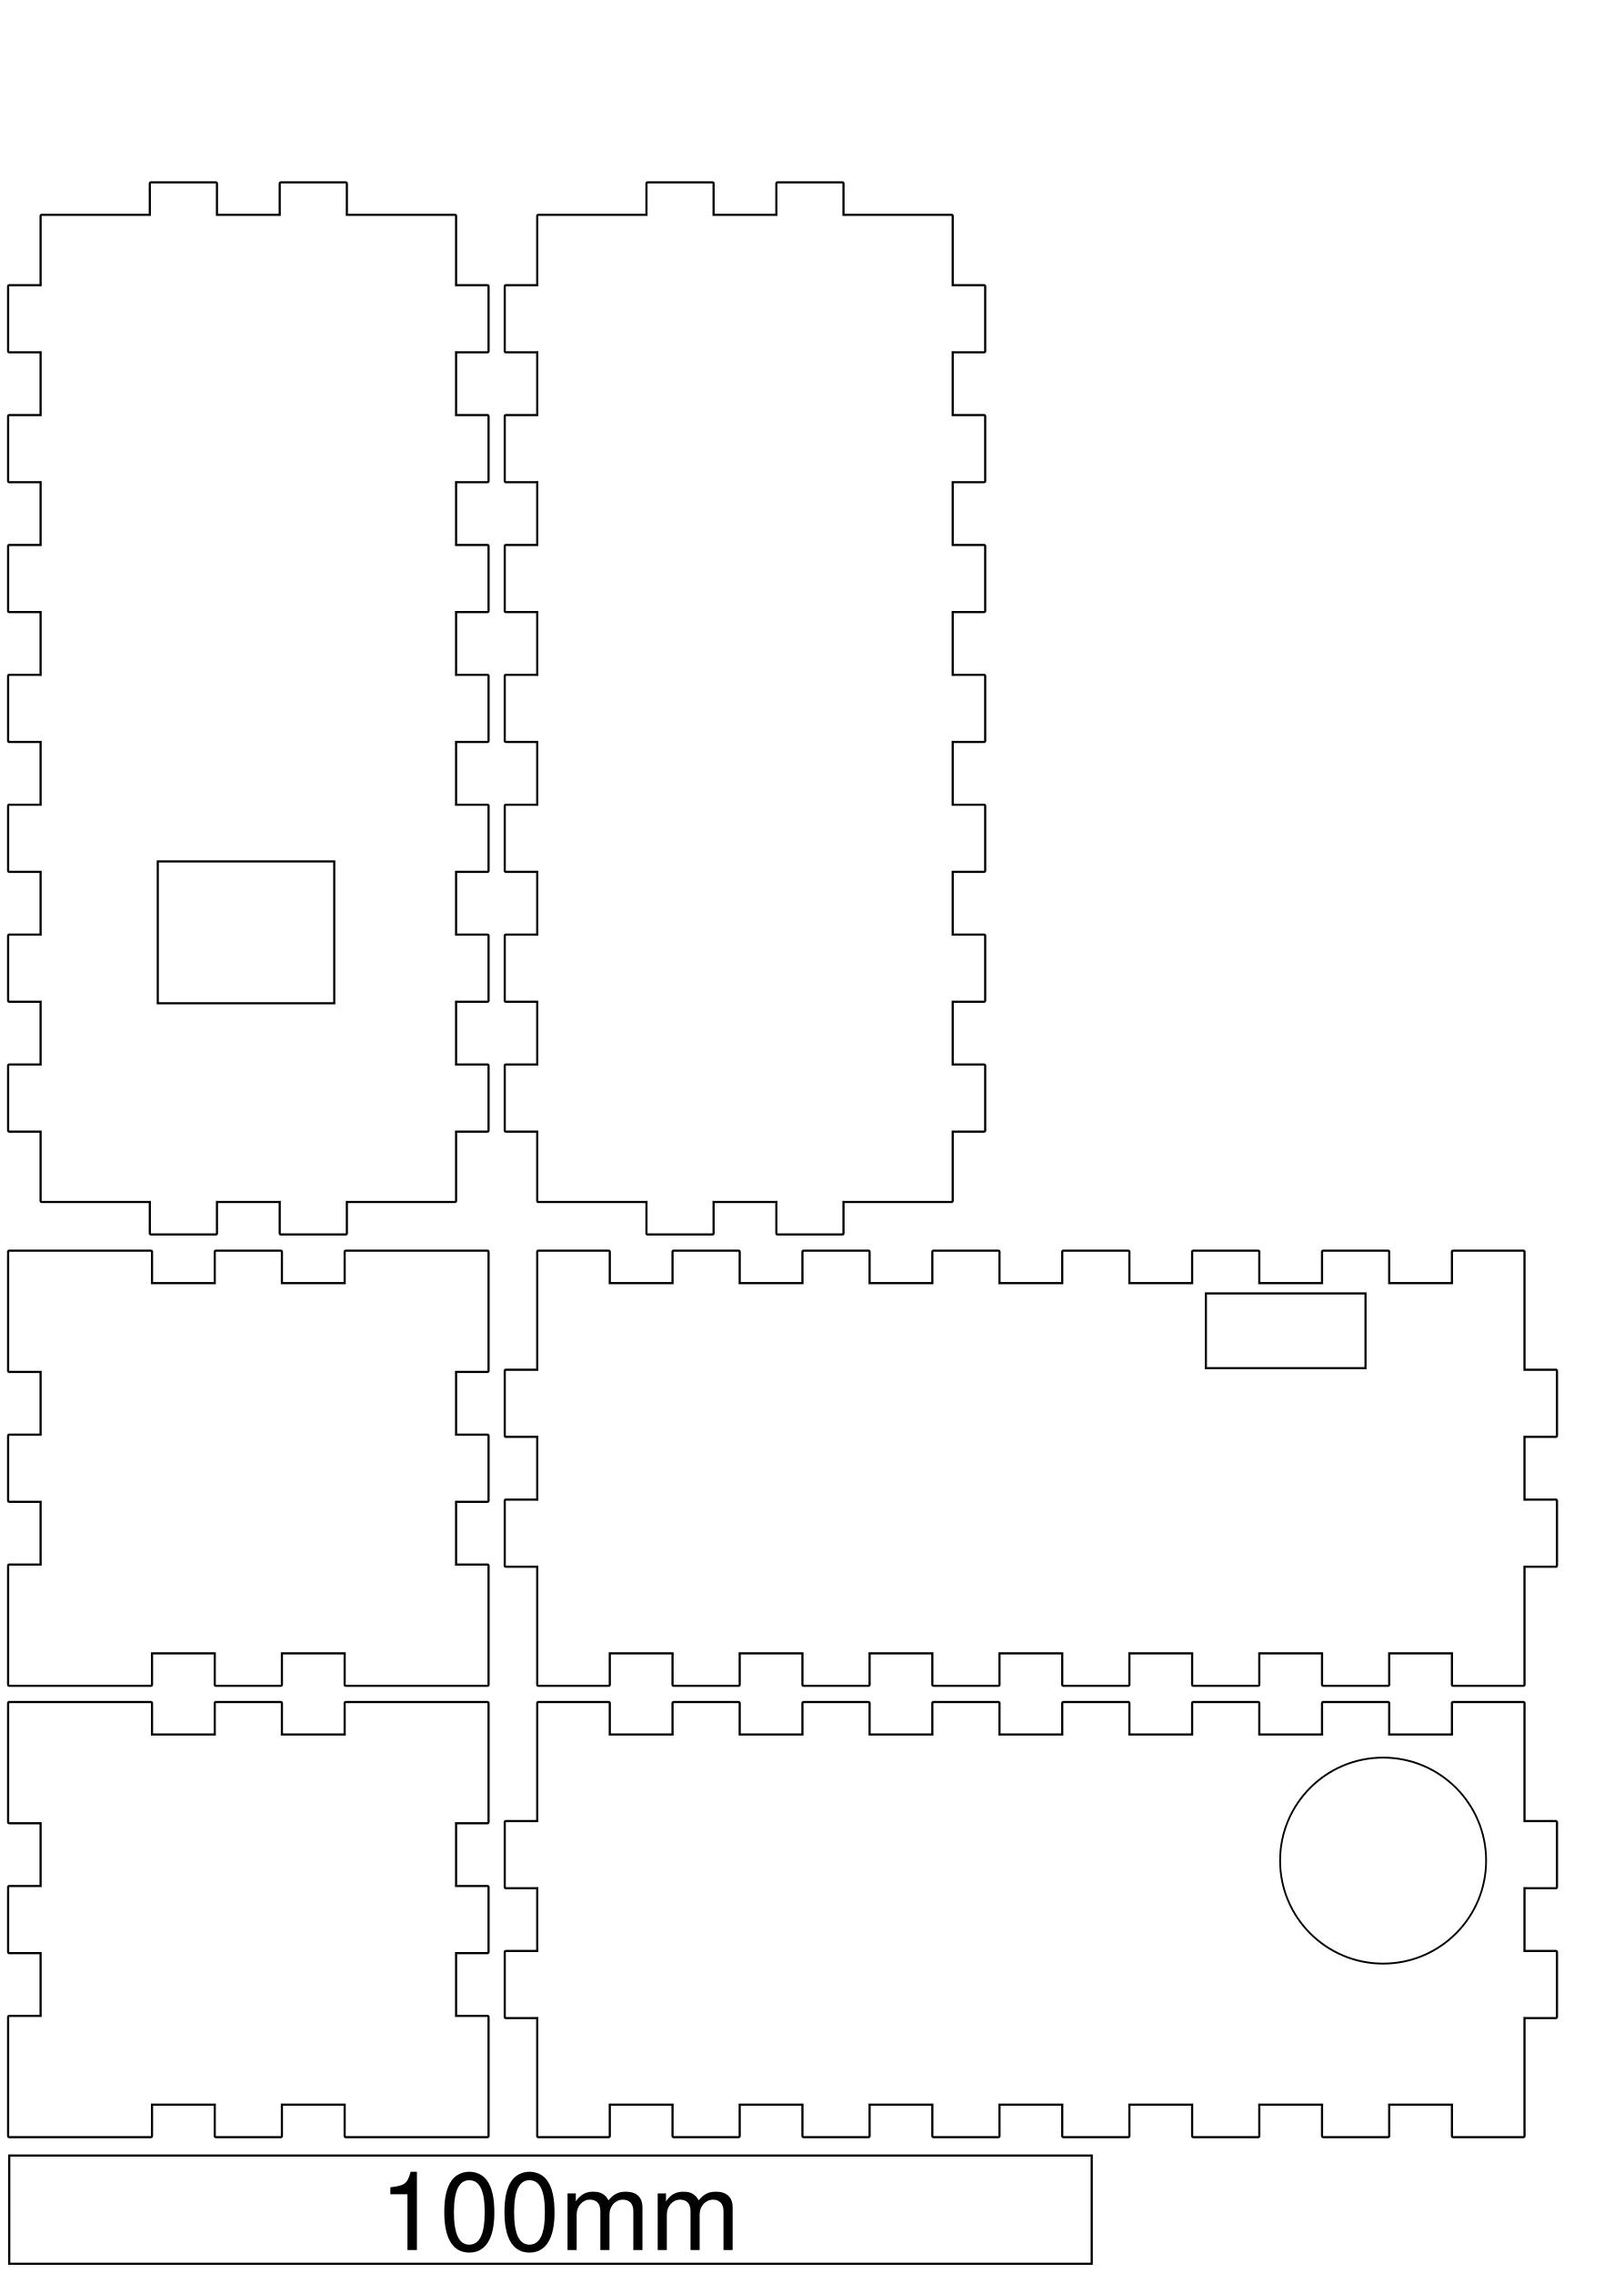
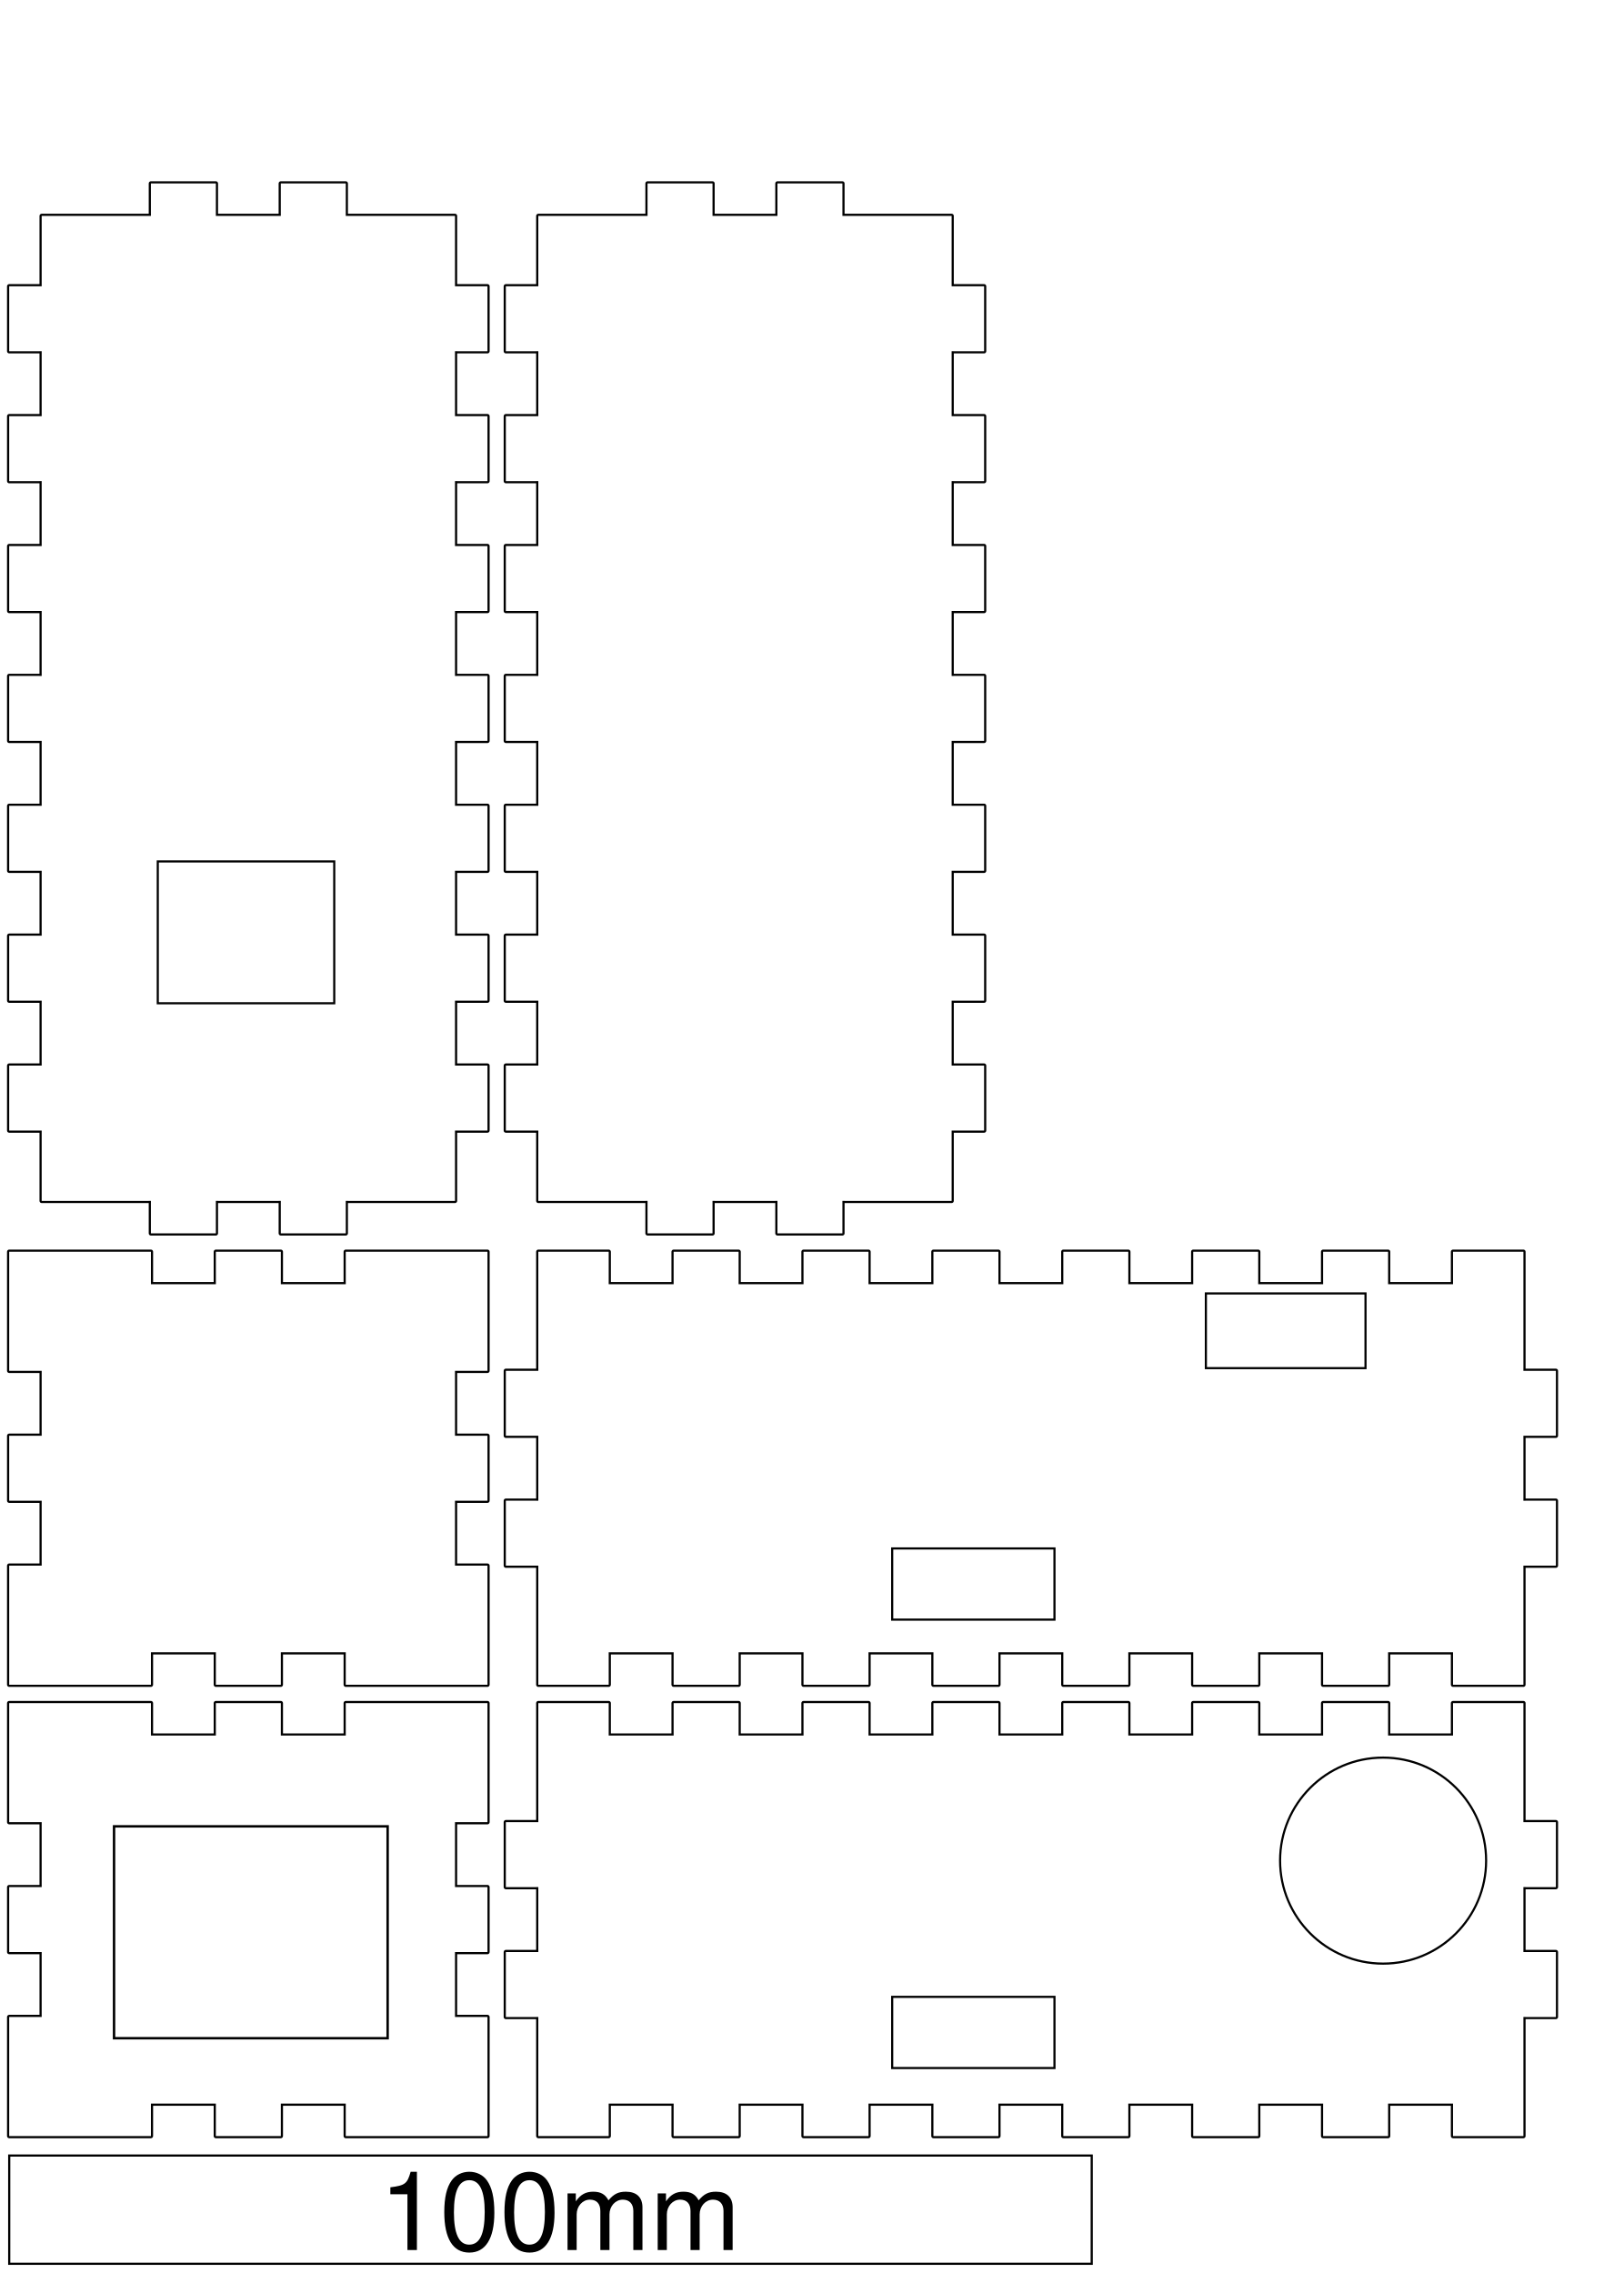
<svg xmlns="http://www.w3.org/2000/svg" xmlns:xlink="http://www.w3.org/1999/xlink" width="150mm" height="210mm" viewBox="0 9790 150 210" version="1.1" id="svg3090">
  <defs id="defs3092">
    <g id="g3094">
      <symbol overflow="visible" id="glyph0-0">
        <path style="stroke:none;" d="" id="path3097" />
      </symbol>
      <symbol overflow="visible" id="glyph0-1">
        <path style="stroke:none;" d="M 2.594 -5.156 L 2.594 0 L 3.469 0 L 3.469 -7.234 L 2.891 -7.234 C 2.578 -6.125 2.375 -5.969 1.016 -5.797 L 1.016 -5.156 Z M 2.594 -5.156 " id="path3100" />
      </symbol>
      <symbol overflow="visible" id="glyph0-2">
        <path style="stroke:none;" d="M 2.75 -7.234 C 2.094 -7.234 1.484 -6.938 1.125 -6.438 C 0.656 -5.797 0.438 -4.844 0.438 -3.5 C 0.438 -1.062 1.234 0.234 2.75 0.234 C 4.25 0.234 5.062 -1.062 5.062 -3.438 C 5.062 -4.844 4.844 -5.781 4.375 -6.438 C 4.016 -6.938 3.422 -7.234 2.75 -7.234 Z M 2.75 -6.453 C 3.703 -6.453 4.172 -5.484 4.172 -3.516 C 4.172 -1.453 3.703 -0.5 2.734 -0.5 C 1.797 -0.5 1.328 -1.5 1.328 -3.484 C 1.328 -5.484 1.797 -6.453 2.75 -6.453 Z M 2.75 -6.453 " id="path3103" />
      </symbol>
      <symbol overflow="visible" id="glyph0-3">
        <path style="stroke:none;" d="M 0.703 -5.234 L 0.703 0 L 1.547 0 L 1.547 -3.297 C 1.547 -4.047 2.094 -4.656 2.766 -4.656 C 3.391 -4.656 3.734 -4.281 3.734 -3.609 L 3.734 0 L 4.578 0 L 4.578 -3.297 C 4.578 -4.047 5.125 -4.656 5.812 -4.656 C 6.422 -4.656 6.781 -4.266 6.781 -3.609 L 6.781 0 L 7.625 0 L 7.625 -3.938 C 7.625 -4.875 7.078 -5.391 6.094 -5.391 C 5.406 -5.391 4.984 -5.188 4.484 -4.594 C 4.188 -5.156 3.766 -5.391 3.078 -5.391 C 2.375 -5.391 1.906 -5.125 1.469 -4.5 L 1.469 -5.234 Z M 0.703 -5.234 " id="path3106" />
      </symbol>
    </g>
  </defs>
  <g id="surface6104">
    <path style="fill:none;stroke-width:0.2;stroke-linecap:butt;stroke-linejoin:miter;stroke:rgb(0%,0%,0%);stroke-opacity:1;stroke-miterlimit:10;" d="M -34.193 -1.268 L 65.807 -1.268 L 65.807 8.732 L -34.193 8.732 Z M 0.002 0.001 " transform="matrix(1,0,0,-1,35.045,9997.88)" id="path3109" />
    <path style="fill:none;stroke-width:0.2;stroke-linecap:butt;stroke-linejoin:miter;stroke:rgb(100%,100%,100%);stroke-opacity:1;stroke-miterlimit:10;" d="M 0.002 0.001 L 31.611 0.001 L 31.611 7.462 L 0.002 7.462 Z M 0.002 0.001 " transform="matrix(1,0,0,-1,35.045,9997.88)" id="path3111" />
    <g style="fill:rgb(0%,0%,0%);fill-opacity:1;" id="g3113">
      <use xlink:href="#glyph0-1" x="35.045" y="9997.88" id="use3115" />
      <use xlink:href="#glyph0-2" x="40.605" y="9997.88" id="use3117" />
      <use xlink:href="#glyph0-2" x="46.165" y="9997.88" id="use3119" />
      <use xlink:href="#glyph0-3" x="51.725" y="9997.88" id="use3121" />
      <use xlink:href="#glyph0-3" x="60.055" y="9997.88" id="use3123" />
    </g>
    <path style="fill:none;stroke-width:0.2;stroke-linecap:butt;stroke-linejoin:miter;stroke:rgb(0%,0%,0%);stroke-opacity:1;stroke-miterlimit:10;" d="M 0 0 L 10.09 0 M 10.09 0 C 10.145 0 10.191 0.043 10.191 0.102 M 10.191 0.102 L 10.191 3.102 C 10.191 3.047 10.148 3 10.09 3 M 10.09 3 L 16.09 3 C 16.035 3 15.988 3.043 15.988 3.102 M 15.988 3.102 L 15.988 0.102 C 15.988 0.047 16.031 0 16.09 0 M 16.09 0 L 22.09 0 M 22.09 0 C 22.145 0 22.191 0.043 22.191 0.102 M 22.191 0.102 L 22.191 3.102 C 22.191 3.047 22.148 3 22.09 3 M 22.09 3 L 28.09 3 C 28.035 3 27.988 3.043 27.988 3.102 M 27.988 3.102 L 27.988 0.102 C 27.988 0.047 28.031 0 28.09 0 M 28.09 0 L 38.18 0 M 38.18 0 L 41.18 0 C 41.234 0 41.281 0.043 41.281 0.102 M 41.281 0.102 L 41.281 3.102 M 41.281 3.102 L 41.281 11.102 M 41.281 11.102 C 41.281 11.156 41.238 11.203 41.18 11.203 M 41.18 11.203 L 38.18 11.203 C 38.234 11.203 38.281 11.16 38.281 11.102 M 38.281 11.102 L 38.281 17.102 C 38.281 17.047 38.238 17 38.18 17 M 38.18 17 L 41.18 17 C 41.234 17 41.281 17.043 41.281 17.102 M 41.281 17.102 L 41.281 23.102 M 41.281 23.102 C 41.281 23.156 41.238 23.203 41.18 23.203 M 41.18 23.203 L 38.18 23.203 C 38.234 23.203 38.281 23.16 38.281 23.102 M 38.281 23.102 L 38.281 29.102 C 38.281 29.047 38.238 29 38.18 29 M 38.18 29 L 41.18 29 C 41.234 29 41.281 29.043 41.281 29.102 M 41.281 29.102 L 41.281 37.102 M 41.281 37.102 L 41.281 40.102 C 41.281 40.156 41.238 40.203 41.18 40.203 M 41.18 40.203 L 38.18 40.203 M 38.18 40.203 L 28.09 40.203 M 28.09 40.203 C 28.035 40.203 27.988 40.16 27.988 40.102 M 27.988 40.102 L 27.988 37.102 C 27.988 37.156 28.031 37.203 28.09 37.203 M 28.09 37.203 L 22.09 37.203 C 22.145 37.203 22.191 37.16 22.191 37.102 M 22.191 37.102 L 22.191 40.102 C 22.191 40.156 22.148 40.203 22.09 40.203 M 22.09 40.203 L 16.09 40.203 M 16.09 40.203 C 16.035 40.203 15.988 40.16 15.988 40.102 M 15.988 40.102 L 15.988 37.102 C 15.988 37.156 16.031 37.203 16.09 37.203 M 16.09 37.203 L 10.09 37.203 C 10.145 37.203 10.191 37.16 10.191 37.102 M 10.191 37.102 L 10.191 40.102 C 10.191 40.156 10.148 40.203 10.09 40.203 M 10.09 40.203 L -0 40.203 M -0 40.203 L -3 40.203 C -3.055 40.203 -3.102 40.16 -3.102 40.102 M -3.102 40.102 L -3.102 37.102 M -3.102 37.102 L -3.102 29.102 M -3.102 29.102 C -3.102 29.047 -3.059 29 -3 29 M -3 29 L -0 29 C -0.055 29 -0.102 29.043 -0.102 29.102 M -0.102 29.102 L -0.102 23.102 C -0.102 23.156 -0.059 23.203 -0 23.203 M -0 23.203 L -3 23.203 C -3.055 23.203 -3.102 23.16 -3.102 23.102 M -3.102 23.102 L -3.102 17.102 M -3.102 17.102 C -3.102 17.047 -3.059 17 -3 17 M -3 17 L -0 17 C -0.055 17 -0.102 17.043 -0.102 17.102 M -0.102 17.102 L -0.102 11.102 C -0.102 11.156 -0.059 11.203 -0 11.203 M -0 11.203 L -3 11.203 C -3.055 11.203 -3.102 11.16 -3.102 11.102 M -3.102 11.102 L -3.102 3.102 M -3.102 3.102 L -3.102 0.102 C -3.102 0.047 -3.059 0 -3 0 M -3 0 L 0 0 " transform="matrix(1,0.000000000000000245,0.000000000000000245,-1,3.851562,9987.449)" id="path3125" />
    <path style="fill:none;stroke-width:0.2;stroke-linecap:butt;stroke-linejoin:miter;stroke:rgb(0%,0%,0%);stroke-opacity:1;stroke-miterlimit:10;" d="M 0 0 L 6.5 0 M 6.5 0 C 6.555 0 6.602 0.043 6.602 0.102 M 6.602 0.102 L 6.602 3.102 C 6.602 3.047 6.559 3 6.5 3 M 6.5 3 L 12.5 3 C 12.445 3 12.398 3.043 12.398 3.102 M 12.398 3.102 L 12.398 0.102 C 12.398 0.047 12.441 0 12.5 0 M 12.5 0 L 18.5 0 M 18.5 0 C 18.555 0 18.602 0.043 18.602 0.102 M 18.602 0.102 L 18.602 3.102 C 18.602 3.047 18.559 3 18.5 3 M 18.5 3 L 24.5 3 C 24.445 3 24.398 3.043 24.398 3.102 M 24.398 3.102 L 24.398 0.102 C 24.398 0.047 24.441 0 24.5 0 M 24.5 0 L 30.5 0 M 30.5 0 C 30.555 0 30.602 0.043 30.602 0.102 M 30.602 0.102 L 30.602 3.102 C 30.602 3.047 30.559 3 30.5 3 M 30.5 3 L 36.5 3 C 36.445 3 36.398 3.043 36.398 3.102 M 36.398 3.102 L 36.398 0.102 C 36.398 0.047 36.441 0 36.5 0 M 36.5 0 L 42.5 0 M 42.5 0 C 42.555 0 42.602 0.043 42.602 0.102 M 42.602 0.102 L 42.602 3.102 C 42.602 3.047 42.559 3 42.5 3 M 42.5 3 L 48.5 3 C 48.445 3 48.398 3.043 48.398 3.102 M 48.398 3.102 L 48.398 0.102 C 48.398 0.047 48.441 0 48.5 0 M 48.5 0 L 54.5 0 M 54.5 0 C 54.555 0 54.602 0.043 54.602 0.102 M 54.602 0.102 L 54.602 3.102 C 54.602 3.047 54.559 3 54.5 3 M 54.5 3 L 60.5 3 C 60.445 3 60.398 3.043 60.398 3.102 M 60.398 3.102 L 60.398 0.102 C 60.398 0.047 60.441 0 60.5 0 M 60.5 0 L 66.5 0 M 66.5 0 C 66.555 0 66.602 0.043 66.602 0.102 M 66.602 0.102 L 66.602 3.102 C 66.602 3.047 66.559 3 66.5 3 M 66.5 3 L 72.5 3 C 72.445 3 72.398 3.043 72.398 3.102 M 72.398 3.102 L 72.398 0.102 C 72.398 0.047 72.441 0 72.5 0 M 72.5 0 L 78.5 0 M 78.5 0 C 78.555 0 78.602 0.043 78.602 0.102 M 78.602 0.102 L 78.602 3.102 C 78.602 3.047 78.559 3 78.5 3 M 78.5 3 L 84.5 3 C 84.445 3 84.398 3.043 84.398 3.102 M 84.398 3.102 L 84.398 0.102 C 84.398 0.047 84.441 0 84.5 0 M 84.5 0 L 91 0 M 91 0 C 91.055 0 91.102 0.043 91.102 0.102 M 91.102 0.102 L 91.102 3.102 M 91.102 3.102 L 91.102 11.102 M 91.102 11.102 C 91.102 11.047 91.059 11 91 11 M 91 11 L 94 11 C 94.055 11 94.102 11.043 94.102 11.102 M 94.102 11.102 L 94.102 17.102 C 94.102 17.156 94.059 17.203 94 17.203 M 94 17.203 L 91 17.203 C 91.055 17.203 91.102 17.16 91.102 17.102 M 91.102 17.102 L 91.102 23.102 M 91.102 23.102 C 91.102 23.047 91.059 23 91 23 M 91 23 L 94 23 C 94.055 23 94.102 23.043 94.102 23.102 M 94.102 23.102 L 94.102 29.102 C 94.102 29.156 94.059 29.203 94 29.203 M 94 29.203 L 91 29.203 C 91.055 29.203 91.102 29.16 91.102 29.102 M 91.102 29.102 L 91.102 37.102 M 91.102 37.102 L 91.102 40.102 C 91.102 40.156 91.059 40.203 91 40.203 M 91 40.203 L 91 40.203 M 91 40.203 L 84.5 40.203 M 84.5 40.203 C 84.445 40.203 84.398 40.16 84.398 40.102 M 84.398 40.102 L 84.398 37.102 C 84.398 37.156 84.441 37.203 84.5 37.203 M 84.5 37.203 L 78.5 37.203 C 78.555 37.203 78.602 37.16 78.602 37.102 M 78.602 37.102 L 78.602 40.102 C 78.602 40.156 78.559 40.203 78.5 40.203 M 78.5 40.203 L 72.5 40.203 M 72.5 40.203 C 72.445 40.203 72.398 40.16 72.398 40.102 M 72.398 40.102 L 72.398 37.102 C 72.398 37.156 72.441 37.203 72.5 37.203 M 72.5 37.203 L 66.5 37.203 C 66.555 37.203 66.602 37.16 66.602 37.102 M 66.602 37.102 L 66.602 40.102 C 66.602 40.156 66.559 40.203 66.5 40.203 M 66.5 40.203 L 60.5 40.203 M 60.5 40.203 C 60.445 40.203 60.398 40.16 60.398 40.102 M 60.398 40.102 L 60.398 37.102 C 60.398 37.156 60.441 37.203 60.5 37.203 M 60.5 37.203 L 54.5 37.203 C 54.555 37.203 54.602 37.16 54.602 37.102 M 54.602 37.102 L 54.602 40.102 C 54.602 40.156 54.559 40.203 54.5 40.203 M 54.5 40.203 L 48.5 40.203 M 48.5 40.203 C 48.445 40.203 48.398 40.16 48.398 40.102 M 48.398 40.102 L 48.398 37.102 C 48.398 37.156 48.441 37.203 48.5 37.203 M 48.5 37.203 L 42.5 37.203 C 42.555 37.203 42.602 37.16 42.602 37.102 M 42.602 37.102 L 42.602 40.102 C 42.602 40.156 42.559 40.203 42.5 40.203 M 42.5 40.203 L 36.5 40.203 M 36.5 40.203 C 36.445 40.203 36.398 40.16 36.398 40.102 M 36.398 40.102 L 36.398 37.102 C 36.398 37.156 36.441 37.203 36.5 37.203 M 36.5 37.203 L 30.5 37.203 C 30.555 37.203 30.602 37.16 30.602 37.102 M 30.602 37.102 L 30.602 40.102 C 30.602 40.156 30.559 40.203 30.5 40.203 M 30.5 40.203 L 24.5 40.203 M 24.5 40.203 C 24.445 40.203 24.398 40.16 24.398 40.102 M 24.398 40.102 L 24.398 37.102 C 24.398 37.156 24.441 37.203 24.5 37.203 M 24.5 37.203 L 18.5 37.203 C 18.555 37.203 18.602 37.16 18.602 37.102 M 18.602 37.102 L 18.602 40.102 C 18.602 40.156 18.559 40.203 18.5 40.203 M 18.5 40.203 L 12.5 40.203 M 12.5 40.203 C 12.445 40.203 12.398 40.16 12.398 40.102 M 12.398 40.102 L 12.398 37.102 C 12.398 37.156 12.441 37.203 12.5 37.203 M 12.5 37.203 L 6.5 37.203 C 6.555 37.203 6.602 37.16 6.602 37.102 M 6.602 37.102 L 6.602 40.102 C 6.602 40.156 6.559 40.203 6.5 40.203 M 6.5 40.203 L -0 40.203 M -0 40.203 C -0.055 40.203 -0.102 40.16 -0.102 40.102 M -0.102 40.102 L -0.102 37.102 M -0.102 37.102 L -0.102 29.102 M -0.102 29.102 C -0.102 29.156 -0.059 29.203 -0 29.203 M -0 29.203 L -3 29.203 C -3.055 29.203 -3.102 29.16 -3.102 29.102 M -3.102 29.102 L -3.102 23.102 C -3.102 23.047 -3.059 23 -3 23 M -3 23 L -0 23 C -0.055 23 -0.102 23.043 -0.102 23.102 M -0.102 23.102 L -0.102 17.102 M -0.102 17.102 C -0.102 17.156 -0.059 17.203 0 17.203 M 0 17.203 L -3 17.203 C -3.055 17.203 -3.102 17.16 -3.102 17.102 M -3.102 17.102 L -3.102 11.102 C -3.102 11.047 -3.059 11 -3 11 M -3 11 L 0 11 C -0.055 11 -0.102 11.043 -0.102 11.102 M -0.102 11.102 L -0.102 3.102 M -0.102 3.102 L -0.102 0.102 C -0.102 0.047 -0.059 0 0 0 M 0 0 L 0 0 " transform="matrix(1,0.000000000000000245,0.000000000000000245,-1,49.73047,9987.449)" id="path3127" />
    <path style="fill:none;stroke-width:0.2;stroke-linecap:butt;stroke-linejoin:miter;stroke:rgb(0%,0%,0%);stroke-opacity:1;stroke-miterlimit:10;" d="M 0 0 L 6.5 0 M 6.5 0 C 6.555 0 6.602 0.043 6.602 0.102 M 6.602 0.102 L 6.602 3.102 C 6.602 3.047 6.559 3 6.5 3 M 6.5 3 L 12.5 3 C 12.445 3 12.398 3.043 12.398 3.102 M 12.398 3.102 L 12.398 0.102 C 12.398 0.047 12.441 0 12.5 0 M 12.5 0 L 18.5 0 M 18.5 0 C 18.555 0 18.602 0.043 18.602 0.102 M 18.602 0.102 L 18.602 3.102 C 18.602 3.047 18.559 3 18.5 3 M 18.5 3 L 24.5 3 C 24.445 3 24.398 3.043 24.398 3.102 M 24.398 3.102 L 24.398 0.102 C 24.398 0.047 24.441 0 24.5 0 M 24.5 0 L 30.5 0 M 30.5 0 C 30.555 0 30.602 0.043 30.602 0.102 M 30.602 0.102 L 30.602 3.102 C 30.602 3.047 30.559 3 30.5 3 M 30.5 3 L 36.5 3 C 36.445 3 36.398 3.043 36.398 3.102 M 36.398 3.102 L 36.398 0.102 C 36.398 0.047 36.441 0 36.5 0 M 36.5 0 L 42.5 0 M 42.5 0 C 42.555 0 42.602 0.043 42.602 0.102 M 42.602 0.102 L 42.602 3.102 C 42.602 3.047 42.559 3 42.5 3 M 42.5 3 L 48.5 3 C 48.445 3 48.398 3.043 48.398 3.102 M 48.398 3.102 L 48.398 0.102 C 48.398 0.047 48.441 0 48.5 0 M 48.5 0 L 54.5 0 M 54.5 0 C 54.555 0 54.602 0.043 54.602 0.102 M 54.602 0.102 L 54.602 3.102 C 54.602 3.047 54.559 3 54.5 3 M 54.5 3 L 60.5 3 C 60.445 3 60.398 3.043 60.398 3.102 M 60.398 3.102 L 60.398 0.102 C 60.398 0.047 60.441 0 60.5 0 M 60.5 0 L 66.5 0 M 66.5 0 C 66.555 0 66.602 0.043 66.602 0.102 M 66.602 0.102 L 66.602 3.102 C 66.602 3.047 66.559 3 66.5 3 M 66.5 3 L 72.5 3 C 72.445 3 72.398 3.043 72.398 3.102 M 72.398 3.102 L 72.398 0.102 C 72.398 0.047 72.441 0 72.5 0 M 72.5 0 L 78.5 0 M 78.5 0 C 78.555 0 78.602 0.043 78.602 0.102 M 78.602 0.102 L 78.602 3.102 C 78.602 3.047 78.559 3 78.5 3 M 78.5 3 L 84.5 3 C 84.445 3 84.398 3.043 84.398 3.102 M 84.398 3.102 L 84.398 0.102 C 84.398 0.047 84.441 0 84.5 0 M 84.5 0 L 91 0 M 91 0 C 91.055 0 91.102 0.043 91.102 0.102 M 91.102 0.102 L 91.102 3.102 M 91.102 3.102 L 91.102 11.102 M 91.102 11.102 C 91.102 11.047 91.059 11 91 11 M 91 11 L 94 11 C 94.055 11 94.102 11.043 94.102 11.102 M 94.102 11.102 L 94.102 17.102 C 94.102 17.156 94.059 17.203 94 17.203 M 94 17.203 L 91 17.203 C 91.055 17.203 91.102 17.16 91.102 17.102 M 91.102 17.102 L 91.102 23.102 M 91.102 23.102 C 91.102 23.047 91.059 23 91 23 M 91 23 L 94 23 C 94.055 23 94.102 23.043 94.102 23.102 M 94.102 23.102 L 94.102 29.102 C 94.102 29.156 94.059 29.203 94 29.203 M 94 29.203 L 91 29.203 C 91.055 29.203 91.102 29.16 91.102 29.102 M 91.102 29.102 L 91.102 37.102 M 91.102 37.102 L 91.102 40.102 C 91.102 40.156 91.059 40.203 91 40.203 M 91 40.203 L 91 40.203 M 91 40.203 L 84.5 40.203 M 84.5 40.203 C 84.445 40.203 84.398 40.16 84.398 40.102 M 84.398 40.102 L 84.398 37.102 C 84.398 37.156 84.441 37.203 84.5 37.203 M 84.5 37.203 L 78.5 37.203 C 78.555 37.203 78.602 37.16 78.602 37.102 M 78.602 37.102 L 78.602 40.102 C 78.602 40.156 78.559 40.203 78.5 40.203 M 78.5 40.203 L 72.5 40.203 M 72.5 40.203 C 72.445 40.203 72.398 40.16 72.398 40.102 M 72.398 40.102 L 72.398 37.102 C 72.398 37.156 72.441 37.203 72.5 37.203 M 72.5 37.203 L 66.5 37.203 C 66.555 37.203 66.602 37.16 66.602 37.102 M 66.602 37.102 L 66.602 40.102 C 66.602 40.156 66.559 40.203 66.5 40.203 M 66.5 40.203 L 60.5 40.203 M 60.5 40.203 C 60.445 40.203 60.398 40.16 60.398 40.102 M 60.398 40.102 L 60.398 37.102 C 60.398 37.156 60.441 37.203 60.5 37.203 M 60.5 37.203 L 54.5 37.203 C 54.555 37.203 54.602 37.16 54.602 37.102 M 54.602 37.102 L 54.602 40.102 C 54.602 40.156 54.559 40.203 54.5 40.203 M 54.5 40.203 L 48.5 40.203 M 48.5 40.203 C 48.445 40.203 48.398 40.16 48.398 40.102 M 48.398 40.102 L 48.398 37.102 C 48.398 37.156 48.441 37.203 48.5 37.203 M 48.5 37.203 L 42.5 37.203 C 42.555 37.203 42.602 37.16 42.602 37.102 M 42.602 37.102 L 42.602 40.102 C 42.602 40.156 42.559 40.203 42.5 40.203 M 42.5 40.203 L 36.5 40.203 M 36.5 40.203 C 36.445 40.203 36.398 40.16 36.398 40.102 M 36.398 40.102 L 36.398 37.102 C 36.398 37.156 36.441 37.203 36.5 37.203 M 36.5 37.203 L 30.5 37.203 C 30.555 37.203 30.602 37.16 30.602 37.102 M 30.602 37.102 L 30.602 40.102 C 30.602 40.156 30.559 40.203 30.5 40.203 M 30.5 40.203 L 24.5 40.203 M 24.5 40.203 C 24.445 40.203 24.398 40.16 24.398 40.102 M 24.398 40.102 L 24.398 37.102 C 24.398 37.156 24.441 37.203 24.5 37.203 M 24.5 37.203 L 18.5 37.203 C 18.555 37.203 18.602 37.16 18.602 37.102 M 18.602 37.102 L 18.602 40.102 C 18.602 40.156 18.559 40.203 18.5 40.203 M 18.5 40.203 L 12.5 40.203 M 12.5 40.203 C 12.445 40.203 12.398 40.16 12.398 40.102 M 12.398 40.102 L 12.398 37.102 C 12.398 37.156 12.441 37.203 12.5 37.203 M 12.5 37.203 L 6.5 37.203 C 6.555 37.203 6.602 37.16 6.602 37.102 M 6.602 37.102 L 6.602 40.102 C 6.602 40.156 6.559 40.203 6.5 40.203 M 6.5 40.203 L -0 40.203 M -0 40.203 C -0.055 40.203 -0.102 40.16 -0.102 40.102 M -0.102 40.102 L -0.102 37.102 M -0.102 37.102 L -0.102 29.102 M -0.102 29.102 C -0.102 29.156 -0.059 29.203 -0 29.203 M -0 29.203 L -3 29.203 C -3.055 29.203 -3.102 29.16 -3.102 29.102 M -3.102 29.102 L -3.102 23.102 C -3.102 23.047 -3.059 23 -3 23 M -3 23 L -0 23 C -0.055 23 -0.102 23.043 -0.102 23.102 M -0.102 23.102 L -0.102 17.102 M -0.102 17.102 C -0.102 17.156 -0.059 17.203 -0 17.203 M -0 17.203 L -3 17.203 C -3.055 17.203 -3.102 17.16 -3.102 17.102 M -3.102 17.102 L -3.102 11.102 C -3.102 11.047 -3.059 11 -3 11 M -3 11 L -0 11 C -0.055 11 -0.102 11.043 -0.102 11.102 M -0.102 11.102 L -0.102 3.102 M -0.102 3.102 L -0.102 0.102 C -0.102 0.047 -0.059 0 0 0 M 0 0 L 0 0 " transform="matrix(1,0.000000000000000245,0.000000000000000245,-1,49.73047,9945.75)" id="path3129" />
    <path style="fill:none;stroke-width:0.2;stroke-linecap:butt;stroke-linejoin:miter;stroke:rgb(0%,0%,0%);stroke-opacity:1;stroke-miterlimit:10;" d="M 0 0 L 10.09 0 M 10.09 0 C 10.145 0 10.191 0.043 10.191 0.102 M 10.191 0.102 L 10.191 3.102 C 10.191 3.047 10.148 3 10.09 3 M 10.09 3 L 16.09 3 C 16.035 3 15.988 3.043 15.988 3.102 M 15.988 3.102 L 15.988 0.102 C 15.988 0.047 16.031 0 16.09 0 M 16.09 0 L 22.09 0 M 22.09 0 C 22.145 0 22.191 0.043 22.191 0.102 M 22.191 0.102 L 22.191 3.102 C 22.191 3.047 22.148 3 22.09 3 M 22.09 3 L 28.09 3 C 28.035 3 27.988 3.043 27.988 3.102 M 27.988 3.102 L 27.988 0.102 C 27.988 0.047 28.031 0 28.09 0 M 28.09 0 L 38.18 0 M 38.18 0 L 41.18 0 C 41.234 0 41.281 0.043 41.281 0.102 M 41.281 0.102 L 41.281 3.102 M 41.281 3.102 L 41.281 11.102 M 41.281 11.102 C 41.281 11.156 41.238 11.203 41.18 11.203 M 41.18 11.203 L 38.18 11.203 C 38.234 11.203 38.281 11.16 38.281 11.102 M 38.281 11.102 L 38.281 17.102 C 38.281 17.047 38.238 17 38.18 17 M 38.18 17 L 41.18 17 C 41.234 17 41.281 17.043 41.281 17.102 M 41.281 17.102 L 41.281 23.102 M 41.281 23.102 C 41.281 23.156 41.238 23.203 41.18 23.203 M 41.18 23.203 L 38.18 23.203 C 38.234 23.203 38.281 23.16 38.281 23.102 M 38.281 23.102 L 38.281 29.102 C 38.281 29.047 38.238 29 38.18 29 M 38.18 29 L 41.18 29 C 41.234 29 41.281 29.043 41.281 29.102 M 41.281 29.102 L 41.281 37.102 M 41.281 37.102 L 41.281 40.102 C 41.281 40.156 41.238 40.203 41.18 40.203 M 41.18 40.203 L 38.18 40.203 M 38.18 40.203 L 28.09 40.203 M 28.09 40.203 C 28.035 40.203 27.988 40.16 27.988 40.102 M 27.988 40.102 L 27.988 37.102 C 27.988 37.156 28.031 37.203 28.09 37.203 M 28.09 37.203 L 22.09 37.203 C 22.145 37.203 22.191 37.16 22.191 37.102 M 22.191 37.102 L 22.191 40.102 C 22.191 40.156 22.148 40.203 22.09 40.203 M 22.09 40.203 L 16.09 40.203 M 16.09 40.203 C 16.035 40.203 15.988 40.16 15.988 40.102 M 15.988 40.102 L 15.988 37.102 C 15.988 37.156 16.031 37.203 16.09 37.203 M 16.09 37.203 L 10.09 37.203 C 10.145 37.203 10.191 37.16 10.191 37.102 M 10.191 37.102 L 10.191 40.102 C 10.191 40.156 10.148 40.203 10.09 40.203 M 10.09 40.203 L -0 40.203 M -0 40.203 L -3 40.203 C -3.055 40.203 -3.102 40.16 -3.102 40.102 M -3.102 40.102 L -3.102 37.102 M -3.102 37.102 L -3.102 29.102 M -3.102 29.102 C -3.102 29.047 -3.059 29 -3 29 M -3 29 L -0 29 C -0.055 29 -0.102 29.043 -0.102 29.102 M -0.102 29.102 L -0.102 23.102 C -0.102 23.156 -0.059 23.203 -0 23.203 M -0 23.203 L -3 23.203 C -3.055 23.203 -3.102 23.16 -3.102 23.102 M -3.102 23.102 L -3.102 17.102 M -3.102 17.102 C -3.102 17.047 -3.059 17 -3 17 M -3 17 L -0 17 C -0.055 17 -0.102 17.043 -0.102 17.102 M -0.102 17.102 L -0.102 11.102 C -0.102 11.156 -0.059 11.203 -0 11.203 M -0 11.203 L -3 11.203 C -3.055 11.203 -3.102 11.16 -3.102 11.102 M -3.102 11.102 L -3.102 3.102 M -3.102 3.102 L -3.102 0.102 C -3.102 0.047 -3.059 0 -3 0 M -3 0 L 0 0 " transform="matrix(1,0.000000000000000245,0.000000000000000245,-1,3.851563,9945.75)" id="path3131" />
    <path style="fill:none;stroke-width:0.2;stroke-linecap:butt;stroke-linejoin:miter;stroke:rgb(0%, 0%, 0%);stroke-opacity:1;stroke-miterlimit:10;stroke-dasharray:none" d="M 0 0 L 10.09 0 M 10.09 0 C 10.035 0 9.988 0.043 9.988 0.102 M 9.988 0.102 L 9.988 -2.898 C 9.988 -2.953 10.031 -3 10.09 -3 M 10.09 -3 L 16.09 -3 C 16.145 -3 16.191 -2.957 16.191 -2.898 M 16.191 -2.898 L 16.191 0.102 C 16.191 0.047 16.148 0 16.09 0 M 16.09 0 L 22.09 0 M 22.09 0 C 22.035 0 21.988 0.043 21.988 0.102 M 21.988 0.102 L 21.988 -2.898 C 21.988 -2.953 22.031 -3 22.09 -3 M 22.09 -3 L 28.09 -3 C 28.145 -3 28.191 -2.957 28.191 -2.898 M 28.191 -2.898 L 28.191 0.102 C 28.191 0.047 28.148 0 28.09 0 M 28.09 0 L 38.18 0 M 38.18 0 C 38.234 0 38.281 0.043 38.281 0.102 M 38.281 0.102 L 38.281 0.102 M 38.281 0.102 L 38.281 6.602 M 38.281 6.602 C 38.281 6.547 38.238 6.5 38.18 6.5 M 38.18 6.5 L 41.18 6.5 C 41.234 6.5 41.281 6.543 41.281 6.602 M 41.281 6.602 L 41.281 12.602 C 41.281 12.656 41.238 12.703 41.18 12.703 M 41.18 12.703 L 38.18 12.703 C 38.234 12.703 38.281 12.66 38.281 12.602 M 38.281 12.602 L 38.281 18.602 M 38.281 18.602 C 38.281 18.547 38.238 18.5 38.18 18.5 M 38.18 18.5 L 41.18 18.5 C 41.234 18.5 41.281 18.543 41.281 18.602 M 41.281 18.602 L 41.281 24.602 C 41.281 24.656 41.238 24.703 41.18 24.703 M 41.18 24.703 L 38.18 24.703 C 38.234 24.703 38.281 24.66 38.281 24.602 M 38.281 24.602 L 38.281 30.602 M 38.281 30.602 C 38.281 30.547 38.238 30.5 38.18 30.5 M 38.18 30.5 L 41.18 30.5 C 41.234 30.5 41.281 30.543 41.281 30.602 M 41.281 30.602 L 41.281 36.602 C 41.281 36.656 41.238 36.703 41.18 36.703 M 41.18 36.703 L 38.18 36.703 C 38.234 36.703 38.281 36.66 38.281 36.602 M 38.281 36.602 L 38.281 42.602 M 38.281 42.602 C 38.281 42.547 38.238 42.5 38.18 42.5 M 38.18 42.5 L 41.18 42.5 C 41.234 42.5 41.281 42.543 41.281 42.602 M 41.281 42.602 L 41.281 48.602 C 41.281 48.656 41.238 48.703 41.18 48.703 M 41.18 48.703 L 38.18 48.703 C 38.234 48.703 38.281 48.66 38.281 48.602 M 38.281 48.602 L 38.281 54.602 M 38.281 54.602 C 38.281 54.547 38.238 54.5 38.18 54.5 M 38.18 54.5 L 41.18 54.5 C 41.234 54.5 41.281 54.543 41.281 54.602 M 41.281 54.602 L 41.281 60.602 C 41.281 60.656 41.238 60.703 41.18 60.703 M 41.18 60.703 L 38.18 60.703 C 38.234 60.703 38.281 60.66 38.281 60.602 M 38.281 60.602 L 38.281 66.602 M 38.281 66.602 C 38.281 66.547 38.238 66.5 38.18 66.5 M 38.18 66.5 L 41.18 66.5 C 41.234 66.5 41.281 66.543 41.281 66.602 M 41.281 66.602 L 41.281 72.602 C 41.281 72.656 41.238 72.703 41.18 72.703 M 41.18 72.703 L 38.18 72.703 C 38.234 72.703 38.281 72.66 38.281 72.602 M 38.281 72.602 L 38.281 78.602 M 38.281 78.602 C 38.281 78.547 38.238 78.5 38.18 78.5 M 38.18 78.5 L 41.18 78.5 C 41.234 78.5 41.281 78.543 41.281 78.602 M 41.281 78.602 L 41.281 84.602 C 41.281 84.656 41.238 84.703 41.18 84.703 M 41.18 84.703 L 38.18 84.703 C 38.234 84.703 38.281 84.66 38.281 84.602 M 38.281 84.602 L 38.281 91.102 M 38.281 91.102 C 38.281 91.156 38.238 91.203 38.18 91.203 M 38.18 91.203 L 38.18 91.203 M 38.18 91.203 L 28.09 91.203 M 28.09 91.203 C 28.145 91.203 28.191 91.16 28.191 91.102 M 28.191 91.102 L 28.191 94.102 C 28.191 94.156 28.148 94.203 28.09 94.203 M 28.09 94.203 L 22.09 94.203 C 22.035 94.203 21.988 94.16 21.988 94.102 M 21.988 94.102 L 21.988 91.102 C 21.988 91.156 22.031 91.203 22.09 91.203 M 22.09 91.203 L 16.09 91.203 M 16.09 91.203 C 16.145 91.203 16.191 91.16 16.191 91.102 M 16.191 91.102 L 16.191 94.102 C 16.191 94.156 16.148 94.203 16.09 94.203 M 16.09 94.203 L 10.09 94.203 C 10.035 94.203 9.988 94.16 9.988 94.102 M 9.988 94.102 L 9.988 91.102 C 9.988 91.156 10.031 91.203 10.09 91.203 M 10.09 91.203 L -0 91.203 M -0 91.203 C -0.055 91.203 -0.102 91.16 -0.102 91.102 M -0.102 91.102 L -0.102 91.102 M -0.102 91.102 L -0.102 84.602 M -0.102 84.602 C -0.102 84.656 -0.059 84.703 -0 84.703 M -0 84.703 L -3 84.703 C -3.055 84.703 -3.102 84.66 -3.102 84.602 M -3.102 84.602 L -3.102 78.602 C -3.102 78.547 -3.059 78.5 -3 78.5 M -3 78.5 L -0 78.5 C -0.055 78.5 -0.102 78.543 -0.102 78.602 M -0.102 78.602 L -0.102 72.602 M -0.102 72.602 C -0.102 72.656 -0.059 72.703 -0 72.703 M -0 72.703 L -3 72.703 C -3.055 72.703 -3.102 72.66 -3.102 72.602 M -3.102 72.602 L -3.102 66.602 C -3.102 66.547 -3.059 66.5 -3 66.5 M -3 66.5 L -0 66.5 C -0.055 66.5 -0.102 66.543 -0.102 66.602 M -0.102 66.602 L -0.102 60.602 M -0.102 60.602 C -0.102 60.656 -0.059 60.703 -0 60.703 M -0 60.703 L -3 60.703 C -3.055 60.703 -3.102 60.66 -3.102 60.602 M -3.102 60.602 L -3.102 54.602 C -3.102 54.547 -3.059 54.5 -3 54.5 M -3 54.5 L -0 54.5 C -0.055 54.5 -0.102 54.543 -0.102 54.602 M -0.102 54.602 L -0.102 48.602 M -0.102 48.602 C -0.102 48.656 -0.059 48.703 -0 48.703 M -0 48.703 L -3 48.703 C -3.055 48.703 -3.102 48.66 -3.102 48.602 M -3.102 48.602 L -3.102 42.602 C -3.102 42.547 -3.059 42.5 -3 42.5 M -3 42.5 L -0 42.5 C -0.055 42.5 -0.102 42.543 -0.102 42.602 M -0.102 42.602 L -0.102 36.602 M -0.102 36.602 C -0.102 36.656 -0.059 36.703 -0 36.703 M -0 36.703 L -3 36.703 C -3.055 36.703 -3.102 36.66 -3.102 36.602 M -3.102 36.602 L -3.102 30.602 C -3.102 30.547 -3.059 30.5 -3 30.5 M -3 30.5 L -0 30.5 C -0.055 30.5 -0.102 30.543 -0.102 30.602 M -0.102 30.602 L -0.102 24.602 M -0.102 24.602 C -0.102 24.656 -0.059 24.703 -0 24.703 M -0 24.703 L -3 24.703 C -3.055 24.703 -3.102 24.66 -3.102 24.602 M -3.102 24.602 L -3.102 18.602 C -3.102 18.547 -3.059 18.5 -3 18.5 M -3 18.5 L -0 18.5 C -0.055 18.5 -0.102 18.543 -0.102 18.602 M -0.102 18.602 L -0.102 12.602 M -0.102 12.602 C -0.102 12.656 -0.059 12.703 -0 12.703 M -0 12.703 L -3 12.703 C -3.055 12.703 -3.102 12.66 -3.102 12.602 M -3.102 12.602 L -3.102 6.602 C -3.102 6.547 -3.059 6.5 -3 6.5 M -3 6.5 L -0 6.5 C -0.055 6.5 -0.102 6.543 -0.102 6.602 M -0.102 6.602 L -0.102 0.102 M -0.102 0.102 C -0.102 0.047 -0.059 0 0 0 M 0 0 L 0 0 " transform="matrix(1,0.000000000000000245,0.000000000000000245,-1,3.851562,9901.051)" id="path3133" />
    <path style="fill:none;stroke-width:0.2;stroke-linecap:butt;stroke-linejoin:miter;stroke:rgb(0%,0%,0%);stroke-opacity:1;stroke-miterlimit:10;" d="M 0 0 L 10.09 0 M 10.09 0 C 10.035 0 9.988 0.043 9.988 0.102 M 9.988 0.102 L 9.988 -2.898 C 9.988 -2.953 10.031 -3 10.09 -3 M 10.09 -3 L 16.09 -3 C 16.145 -3 16.191 -2.957 16.191 -2.898 M 16.191 -2.898 L 16.191 0.102 C 16.191 0.047 16.148 0 16.09 0 M 16.09 0 L 22.09 0 M 22.09 0 C 22.035 0 21.988 0.043 21.988 0.102 M 21.988 0.102 L 21.988 -2.898 C 21.988 -2.953 22.031 -3 22.09 -3 M 22.09 -3 L 28.09 -3 C 28.145 -3 28.191 -2.957 28.191 -2.898 M 28.191 -2.898 L 28.191 0.102 C 28.191 0.047 28.148 0 28.09 0 M 28.09 0 L 38.18 0 M 38.18 0 C 38.234 0 38.281 0.043 38.281 0.102 M 38.281 0.102 L 38.281 0.102 M 38.281 0.102 L 38.281 6.602 M 38.281 6.602 C 38.281 6.547 38.238 6.5 38.18 6.5 M 38.18 6.5 L 41.18 6.5 C 41.234 6.5 41.281 6.543 41.281 6.602 M 41.281 6.602 L 41.281 12.602 C 41.281 12.656 41.238 12.703 41.18 12.703 M 41.18 12.703 L 38.18 12.703 C 38.234 12.703 38.281 12.66 38.281 12.602 M 38.281 12.602 L 38.281 18.602 M 38.281 18.602 C 38.281 18.547 38.238 18.5 38.18 18.5 M 38.18 18.5 L 41.18 18.5 C 41.234 18.5 41.281 18.543 41.281 18.602 M 41.281 18.602 L 41.281 24.602 C 41.281 24.656 41.238 24.703 41.18 24.703 M 41.18 24.703 L 38.18 24.703 C 38.234 24.703 38.281 24.66 38.281 24.602 M 38.281 24.602 L 38.281 30.602 M 38.281 30.602 C 38.281 30.547 38.238 30.5 38.18 30.5 M 38.18 30.5 L 41.18 30.5 C 41.234 30.5 41.281 30.543 41.281 30.602 M 41.281 30.602 L 41.281 36.602 C 41.281 36.656 41.238 36.703 41.18 36.703 M 41.18 36.703 L 38.18 36.703 C 38.234 36.703 38.281 36.66 38.281 36.602 M 38.281 36.602 L 38.281 42.602 M 38.281 42.602 C 38.281 42.547 38.238 42.5 38.18 42.5 M 38.18 42.5 L 41.18 42.5 C 41.234 42.5 41.281 42.543 41.281 42.602 M 41.281 42.602 L 41.281 48.602 C 41.281 48.656 41.238 48.703 41.18 48.703 M 41.18 48.703 L 38.18 48.703 C 38.234 48.703 38.281 48.66 38.281 48.602 M 38.281 48.602 L 38.281 54.602 M 38.281 54.602 C 38.281 54.547 38.238 54.5 38.18 54.5 M 38.18 54.5 L 41.18 54.5 C 41.234 54.5 41.281 54.543 41.281 54.602 M 41.281 54.602 L 41.281 60.602 C 41.281 60.656 41.238 60.703 41.18 60.703 M 41.18 60.703 L 38.18 60.703 C 38.234 60.703 38.281 60.66 38.281 60.602 M 38.281 60.602 L 38.281 66.602 M 38.281 66.602 C 38.281 66.547 38.238 66.5 38.18 66.5 M 38.18 66.5 L 41.18 66.5 C 41.234 66.5 41.281 66.543 41.281 66.602 M 41.281 66.602 L 41.281 72.602 C 41.281 72.656 41.238 72.703 41.18 72.703 M 41.18 72.703 L 38.18 72.703 C 38.234 72.703 38.281 72.66 38.281 72.602 M 38.281 72.602 L 38.281 78.602 M 38.281 78.602 C 38.281 78.547 38.238 78.5 38.18 78.5 M 38.18 78.5 L 41.18 78.5 C 41.234 78.5 41.281 78.543 41.281 78.602 M 41.281 78.602 L 41.281 84.602 C 41.281 84.656 41.238 84.703 41.18 84.703 M 41.18 84.703 L 38.18 84.703 C 38.234 84.703 38.281 84.66 38.281 84.602 M 38.281 84.602 L 38.281 91.102 M 38.281 91.102 C 38.281 91.156 38.238 91.203 38.18 91.203 M 38.18 91.203 L 38.18 91.203 M 38.18 91.203 L 28.09 91.203 M 28.09 91.203 C 28.145 91.203 28.191 91.16 28.191 91.102 M 28.191 91.102 L 28.191 94.102 C 28.191 94.156 28.148 94.203 28.09 94.203 M 28.09 94.203 L 22.09 94.203 C 22.035 94.203 21.988 94.16 21.988 94.102 M 21.988 94.102 L 21.988 91.102 C 21.988 91.156 22.031 91.203 22.09 91.203 M 22.09 91.203 L 16.09 91.203 M 16.09 91.203 C 16.145 91.203 16.191 91.16 16.191 91.102 M 16.191 91.102 L 16.191 94.102 C 16.191 94.156 16.148 94.203 16.09 94.203 M 16.09 94.203 L 10.09 94.203 C 10.035 94.203 9.988 94.16 9.988 94.102 M 9.988 94.102 L 9.988 91.102 C 9.988 91.156 10.031 91.203 10.09 91.203 M 10.09 91.203 L -0 91.203 M -0 91.203 C -0.055 91.203 -0.102 91.16 -0.102 91.102 M -0.102 91.102 L -0.102 91.102 M -0.102 91.102 L -0.102 84.602 M -0.102 84.602 C -0.102 84.656 -0.059 84.703 -0 84.703 M -0 84.703 L -3 84.703 C -3.055 84.703 -3.102 84.66 -3.102 84.602 M -3.102 84.602 L -3.102 78.602 C -3.102 78.547 -3.059 78.5 -3 78.5 M -3 78.5 L -0 78.5 C -0.055 78.5 -0.102 78.543 -0.102 78.602 M -0.102 78.602 L -0.102 72.602 M -0.102 72.602 C -0.102 72.656 -0.059 72.703 -0 72.703 M -0 72.703 L -3 72.703 C -3.055 72.703 -3.102 72.66 -3.102 72.602 M -3.102 72.602 L -3.102 66.602 C -3.102 66.547 -3.059 66.5 -3 66.5 M -3 66.5 L -0 66.5 C -0.055 66.5 -0.102 66.543 -0.102 66.602 M -0.102 66.602 L -0.102 60.602 M -0.102 60.602 C -0.102 60.656 -0.059 60.703 -0 60.703 M -0 60.703 L -3 60.703 C -3.055 60.703 -3.102 60.66 -3.102 60.602 M -3.102 60.602 L -3.102 54.602 C -3.102 54.547 -3.059 54.5 -3 54.5 M -3 54.5 L -0 54.5 C -0.055 54.5 -0.102 54.543 -0.102 54.602 M -0.102 54.602 L -0.102 48.602 M -0.102 48.602 C -0.102 48.656 -0.059 48.703 -0 48.703 M -0 48.703 L -3 48.703 C -3.055 48.703 -3.102 48.66 -3.102 48.602 M -3.102 48.602 L -3.102 42.602 C -3.102 42.547 -3.059 42.5 -3 42.5 M -3 42.5 L -0 42.5 C -0.055 42.5 -0.102 42.543 -0.102 42.602 M -0.102 42.602 L -0.102 36.602 M -0.102 36.602 C -0.102 36.656 -0.059 36.703 -0 36.703 M -0 36.703 L -3 36.703 C -3.055 36.703 -3.102 36.66 -3.102 36.602 M -3.102 36.602 L -3.102 30.602 C -3.102 30.547 -3.059 30.5 -3 30.5 M -3 30.5 L -0 30.5 C -0.055 30.5 -0.102 30.543 -0.102 30.602 M -0.102 30.602 L -0.102 24.602 M -0.102 24.602 C -0.102 24.656 -0.059 24.703 -0 24.703 M -0 24.703 L -3 24.703 C -3.055 24.703 -3.102 24.66 -3.102 24.602 M -3.102 24.602 L -3.102 18.602 C -3.102 18.547 -3.059 18.5 -3 18.5 M -3 18.5 L 0 18.5 C -0.055 18.5 -0.102 18.543 -0.102 18.602 M -0.102 18.602 L -0.102 12.602 M -0.102 12.602 C -0.102 12.656 -0.059 12.703 0 12.703 M 0 12.703 L -3 12.703 C -3.055 12.703 -3.102 12.66 -3.102 12.602 M -3.102 12.602 L -3.102 6.602 C -3.102 6.547 -3.059 6.5 -3 6.5 M -3 6.5 L 0 6.5 C -0.055 6.5 -0.102 6.543 -0.102 6.602 M -0.102 6.602 L -0.102 0.102 M -0.102 0.102 C -0.102 0.047 -0.059 0 0 0 M 0 0 L 0 0 " transform="matrix(1,0.000000000000000245,0.000000000000000245,-1,49.73047,9901.051)" id="path3135" />
  </g>
  <iframe class="cleanslate hidden" src="moz-extension://0c9fc154-792e-43d2-acbf-948e3a7fc030/static/commandline.html" id="cmdline_iframe" style="height: 0px !important;" />
  <rect style="fill:none;stroke:#000000;stroke-width:0.197;stroke-miterlimit:10;stroke-opacity:1;stroke-dasharray:none" id="rect3141" width="16.303" height="13.103" x="14.575" y="9869.587" />
  <rect style="fill:none;stroke:#000000;stroke-width:0.197;stroke-miterlimit:10;stroke-opacity:1;stroke-dasharray:none" id="rect3014" width="14.747" height="6.903" x="111.398" y="9909.498" />
-   <path style="fill:none;stroke:#000000;stroke-width:0.709;stroke-miterlimit:10;stroke-opacity:1;stroke-dasharray:none" id="path3786" d="m 480.9,633.189 a 41.007,40.075 0 1 1 -82.014,0 41.007,40.075 0 1 1 82.014,0 z" transform="matrix(0.232077,0,0,0.2374741,25.68094,9811.534)" />
+   <path style="fill:none;stroke:#000000;stroke-width:0.842;stroke-miterlimit:10;stroke-opacity:1;stroke-dasharray:none" id="path3786" d="m 480.9,633.189 a 41.007,40.075 0 1 1 -82.014,0 41.007,40.075 0 1 1 82.014,0 z" transform="matrix(0.232077,0,0,0.2374741,25.68094,9811.534)" />
+   <rect style="fill:none;stroke:#000000;stroke-width:0.225;stroke-miterlimit:10;stroke-opacity:1;stroke-dasharray:none" id="rect3788" width="25.275" height="19.575" x="10.535" y="9958.734" />
+   <rect style="fill:none;stroke:#000000;stroke-width:0.198;stroke-miterlimit:10;stroke-opacity:1;stroke-dasharray:none" id="rect3790" width="14.992" height="6.576" x="82.419" y="9974.487" />
+   <rect style="fill:none;stroke:#000000;stroke-width:0.198;stroke-miterlimit:10;stroke-opacity:1;stroke-dasharray:none" id="rect3790-3" width="14.992" height="6.576" x="82.419" y="9933.06" />
</svg>
